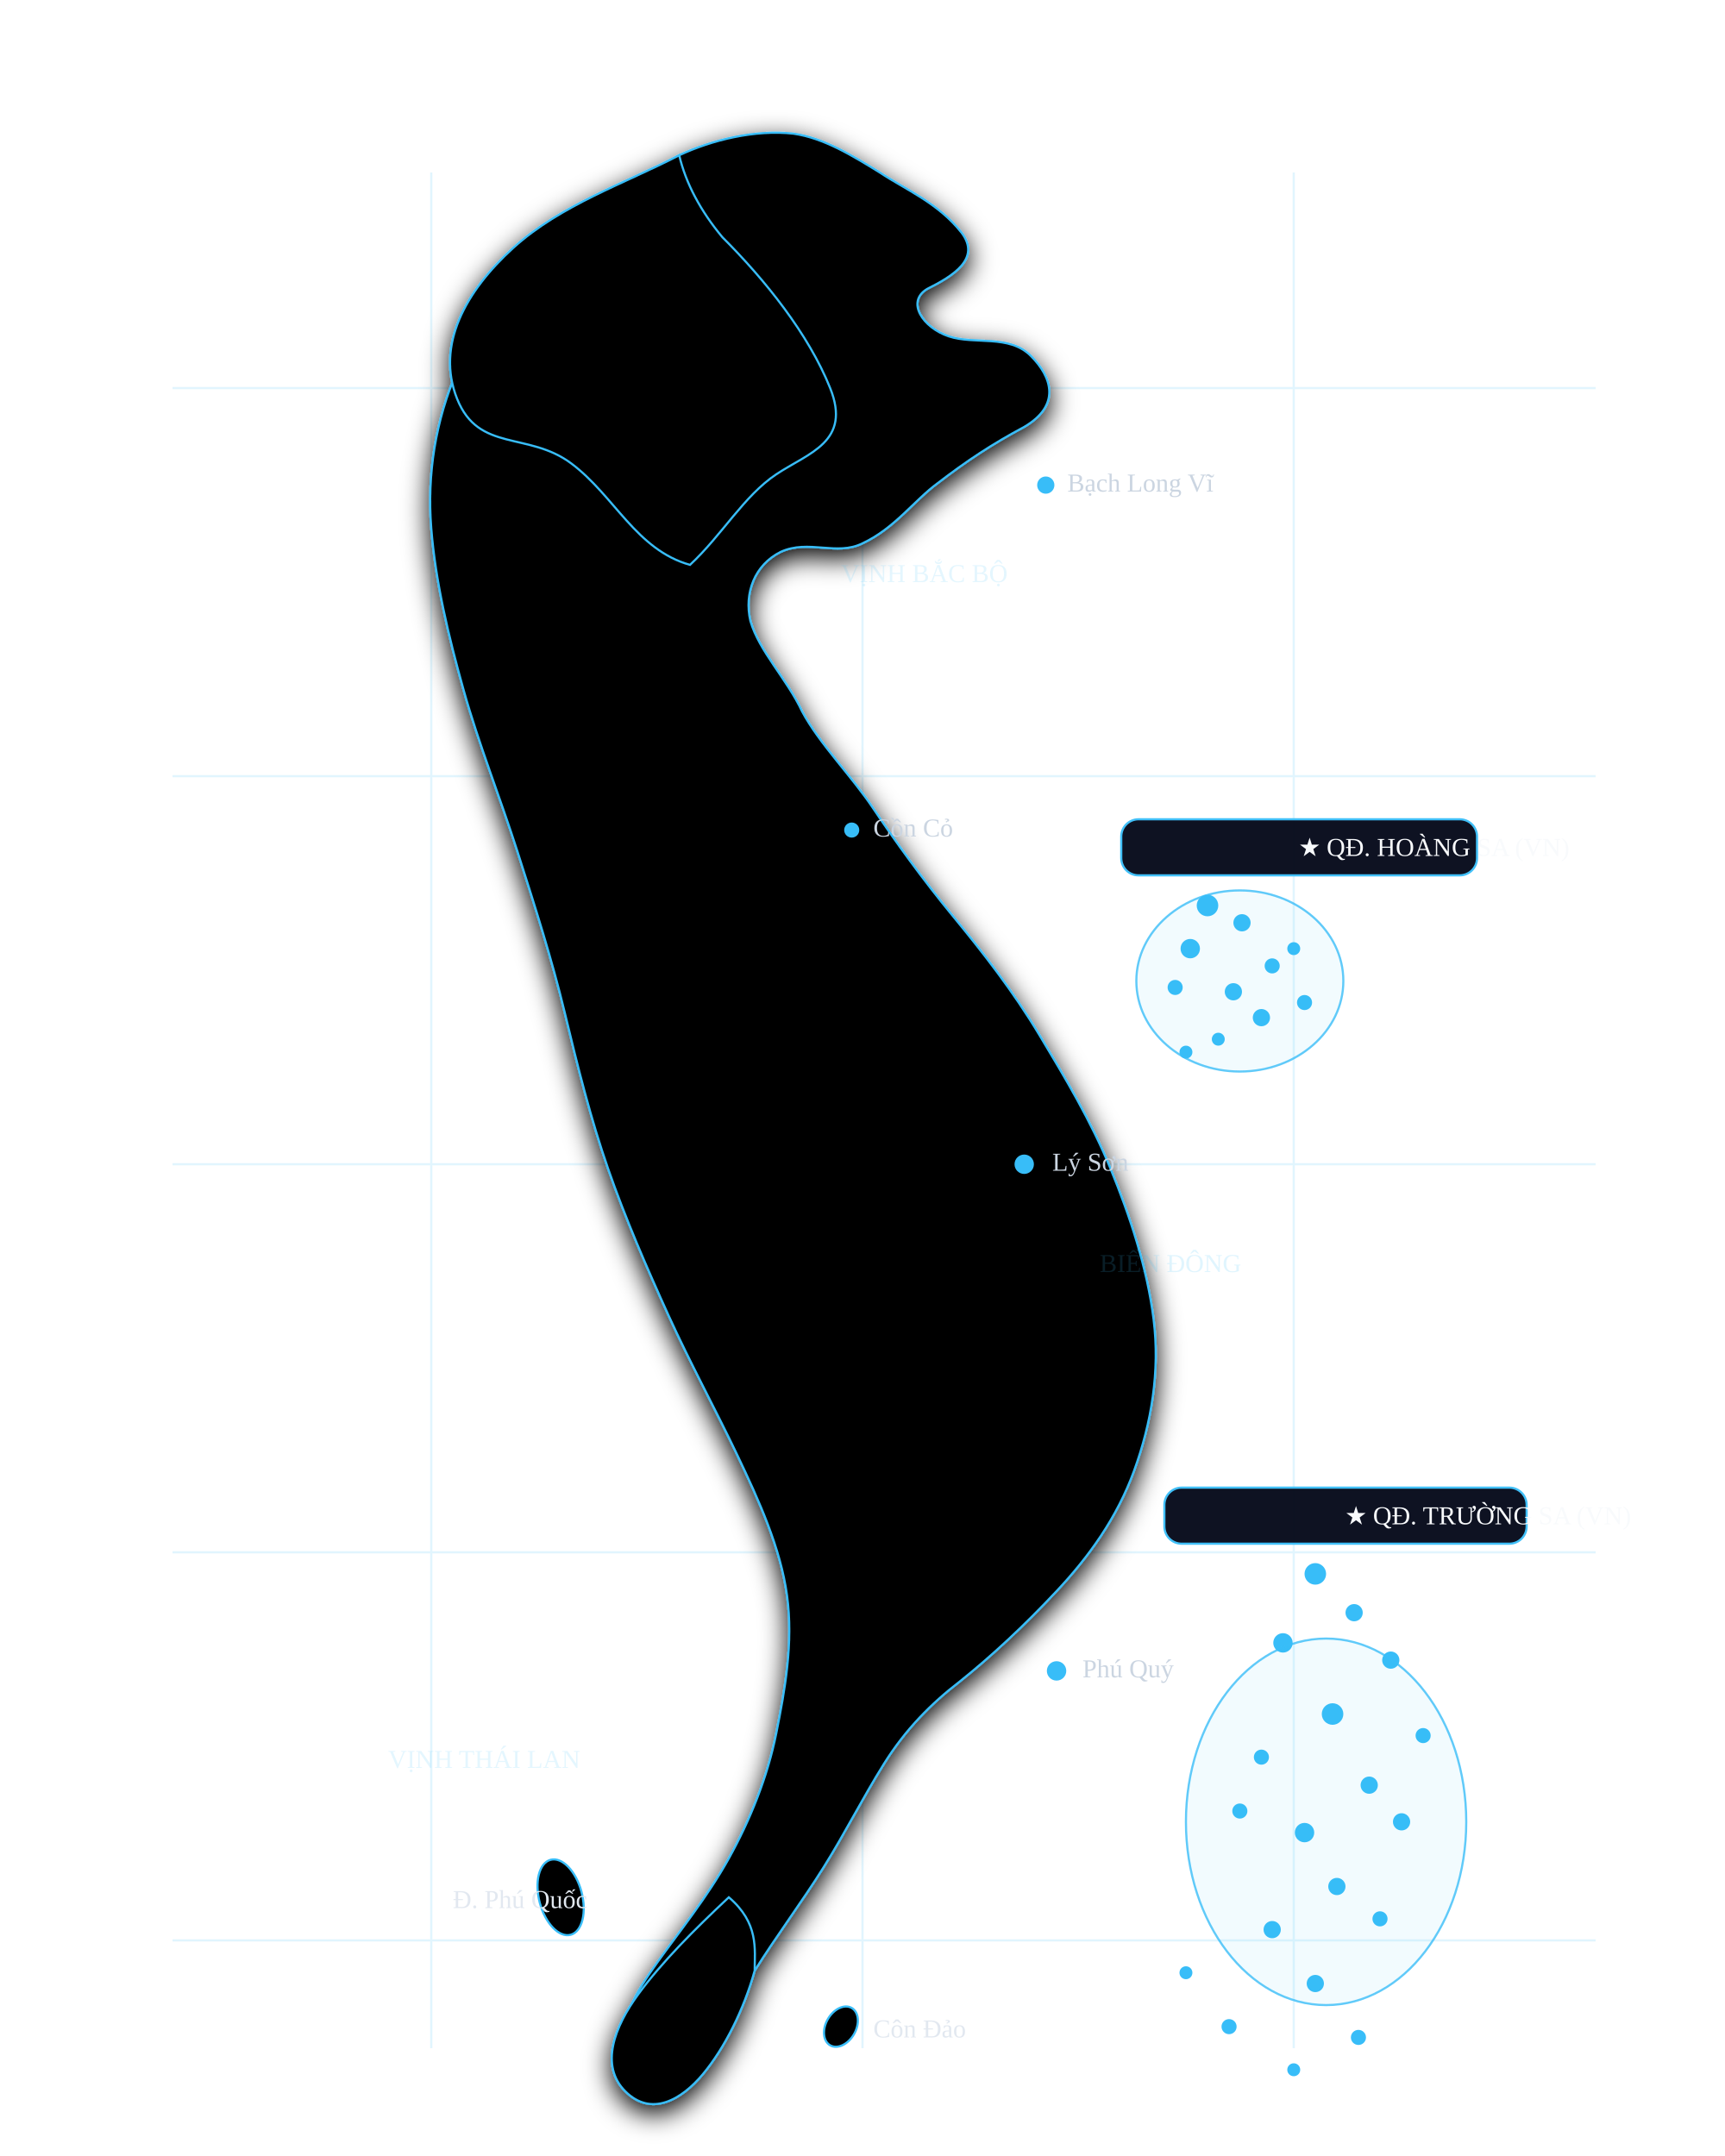
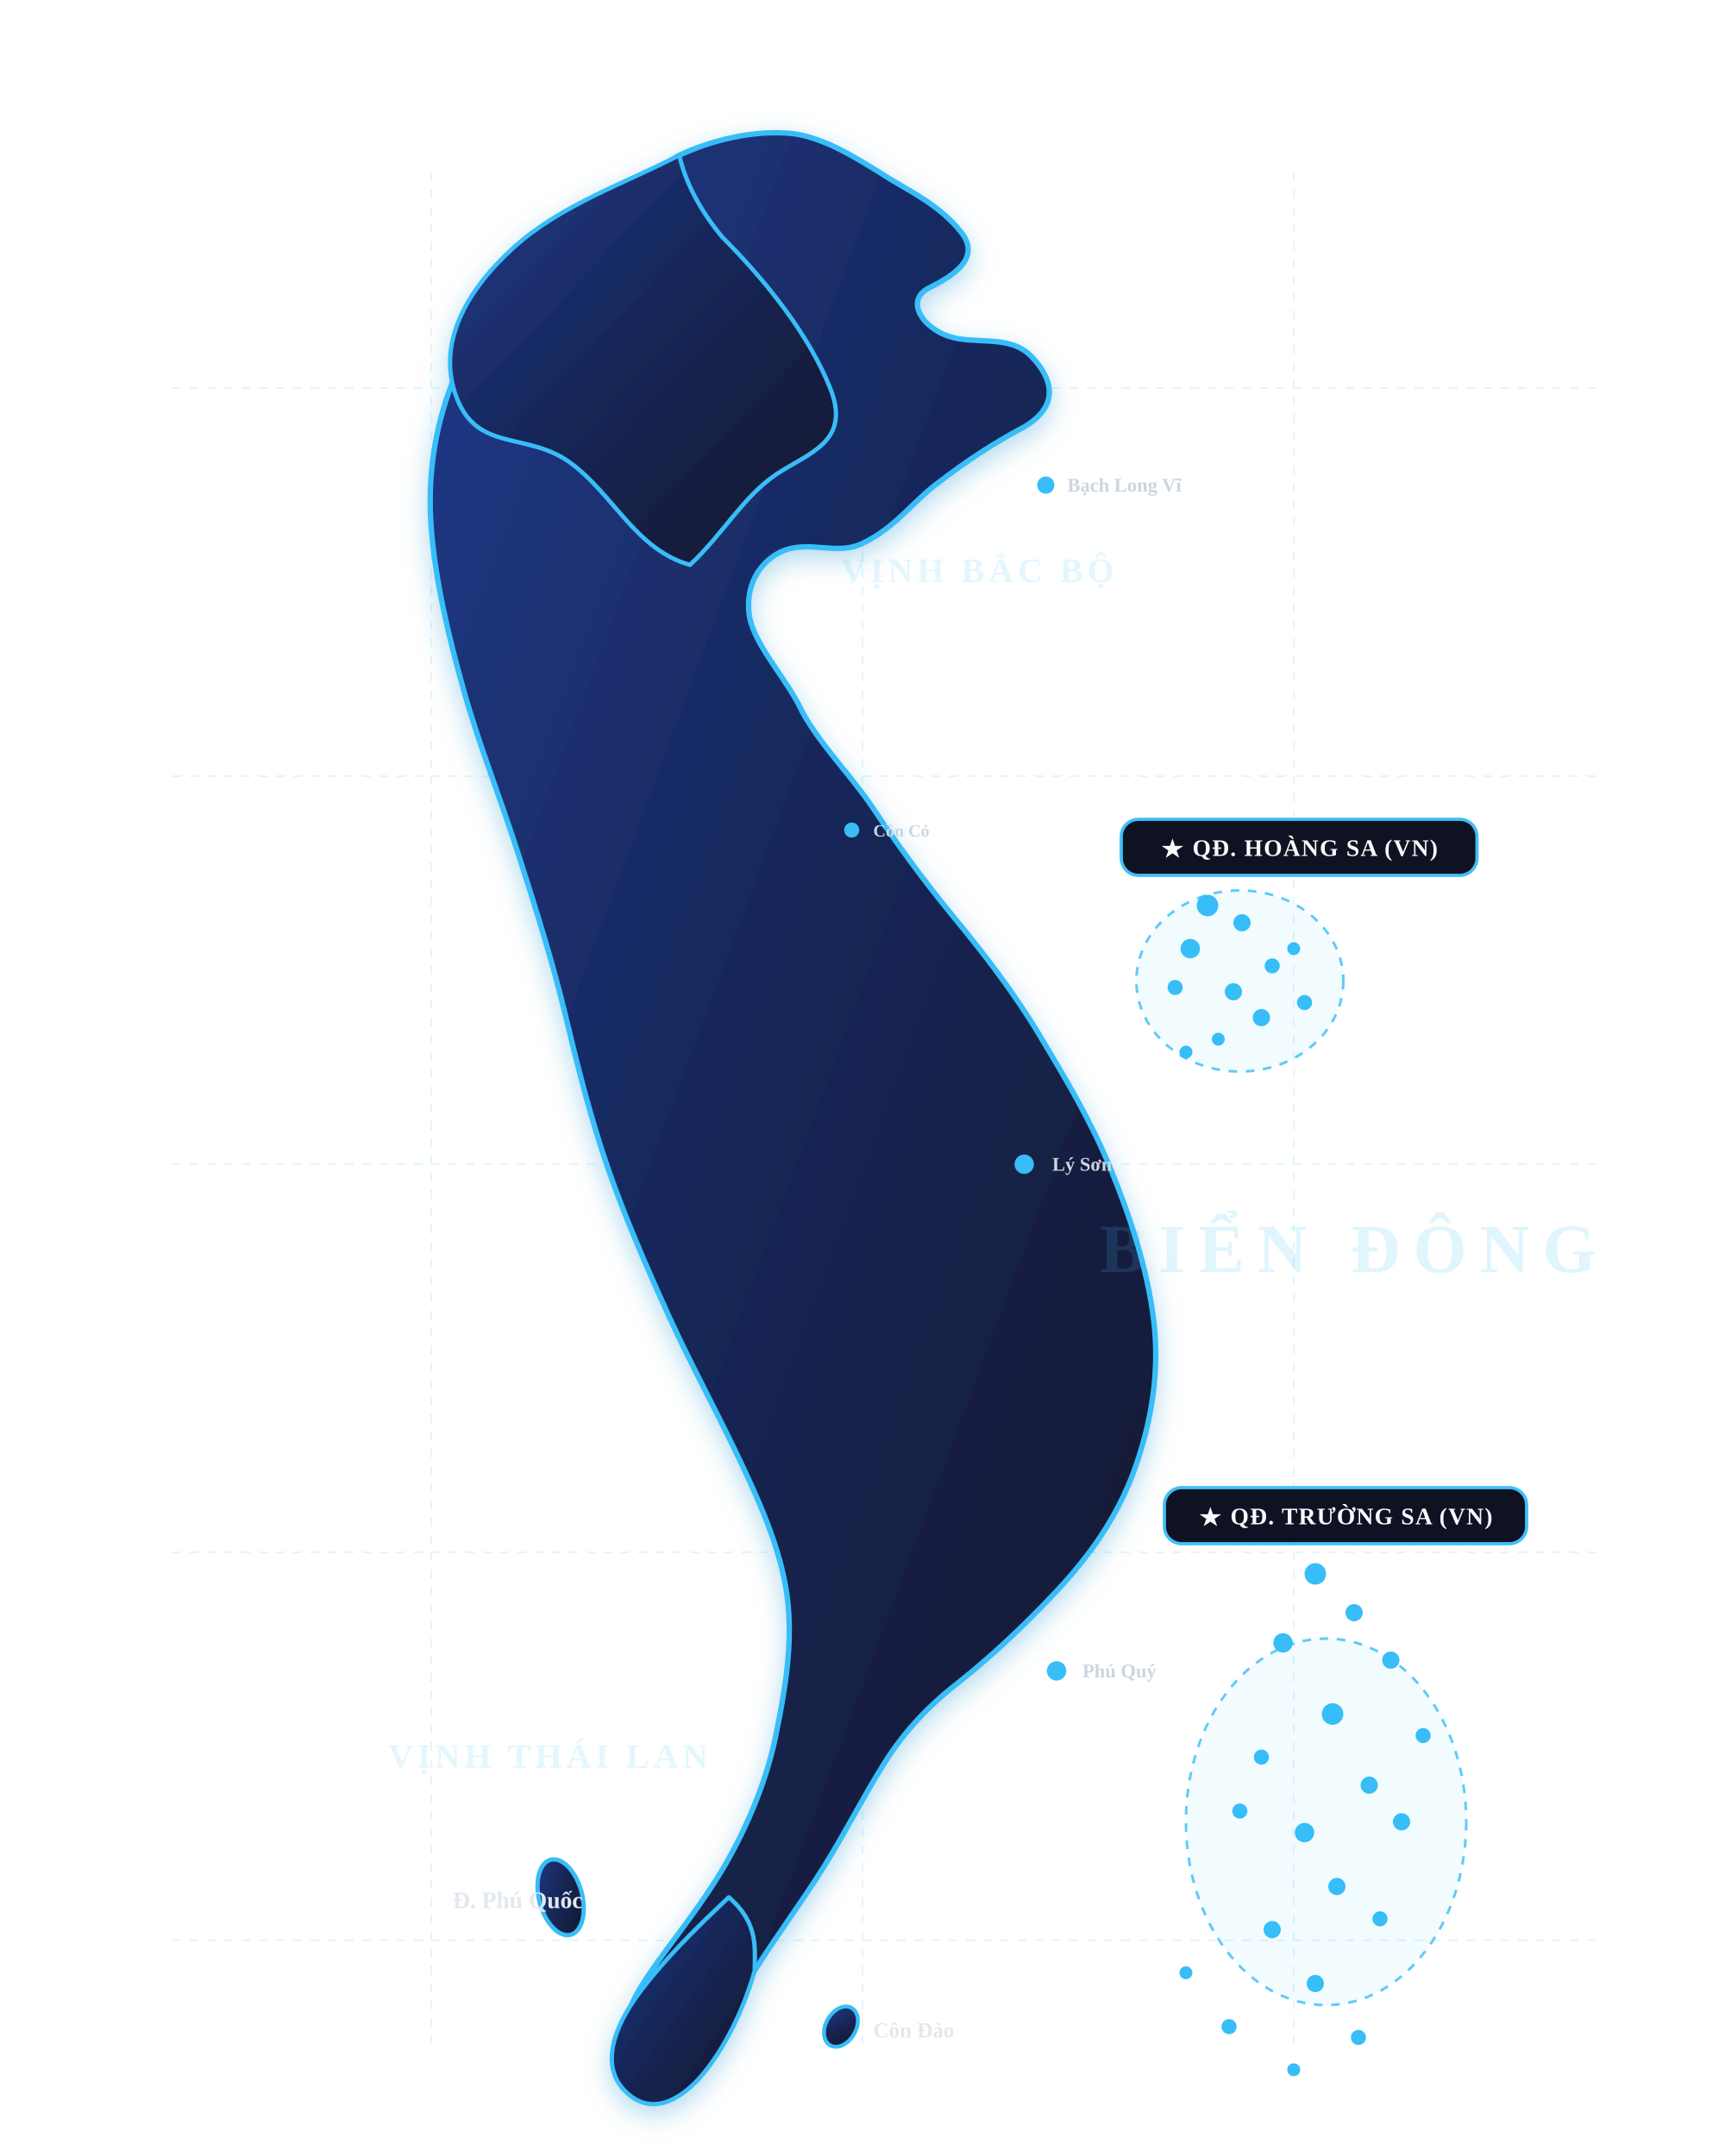
- <svg xmlns="http://www.w3.org/2000/svg" viewBox="0 0 800 1000" fill="none" className="vietnam-map-svg">
+ <svg xmlns="http://www.w3.org/2000/svg" viewBox="0 0 800 1000" fill="none" class="vietnam-map-svg">
  <defs>
    <linearGradient id="vnMapGradient" x1="0%" y1="0%" x2="100%" y2="100%">
-       <stop offset="0%" stopColor="#1E3A8A" />
-       <stop offset="50%" stopColor="#172554" />
-       <stop offset="100%" stopColor="#0F172A" />
+       <stop offset="0%" stop-color="#1E3A8A" />
+       <stop offset="50%" stop-color="#172554" />
+       <stop offset="100%" stop-color="#0F172A" />
    </linearGradient>
    <filter id="vnMapGlow" x="-10%" y="-10%" width="120%" height="120%">
-       <feDropShadow dx="0" dy="4" stdDeviation="6" floodColor="#0284C7" floodOpacity="0.3" />
+       <feDropShadow dx="0" dy="4" stdDeviation="6" flood-color="#0284C7" flood-opacity="0.3" />
    </filter>
  </defs>
-   <g opacity="0.15" stroke="#38BDF8" strokeWidth="0.8" strokeDasharray="4 4">
+   <g opacity="0.15" stroke="#38BDF8" stroke-width="0.8" stroke-dasharray="4 4">
    <line x1="80" y1="180" x2="740" y2="180" />
    <line x1="80" y1="360" x2="740" y2="360" />
    <line x1="80" y1="540" x2="740" y2="540" />
    <line x1="80" y1="720" x2="740" y2="720" />
    <line x1="80" y1="900" x2="740" y2="900" />
    <line x1="200" y1="80" x2="200" y2="950" />
    <line x1="400" y1="80" x2="400" y2="950" />
    <line x1="600" y1="80" x2="600" y2="950" />
  </g>
  <g filter="url(#vnMapGlow)">
-     <path id="vietnam-mainland" d="         M 315 72         C 330 65, 350 60, 368 62         C 382 64, 395 72, 408 80         C 420 88, 435 94, 446 108         C 455 120, 442 128, 430 134         C 420 140, 428 152, 440 156         C 452 160, 468 155, 478 165         C 488 175, 492 188, 475 198         C 460 206, 448 214, 435 224         C 424 232, 415 245, 400 252         C 388 258, 375 250, 362 256         C 350 262, 345 275, 348 288         C 352 302, 365 315, 372 330         C 380 345, 395 360, 405 375         C 415 390, 428 408, 442 425         C 456 442, 470 460, 482 480         C 494 500, 506 520, 515 542         C 524 564, 532 588, 535 612         C 538 636, 534 660, 526 682         C 518 704, 505 722, 490 738         C 475 754, 460 768, 445 780         C 432 790, 420 802, 410 818         C 400 834, 392 850, 382 866         C 372 882, 360 898, 350 914         C 340 930, 330 946, 320 958         C 310 970, 298 962, 292 950         C 286 938, 295 924, 305 910         C 315 896, 328 880, 338 862         C 348 844, 356 824, 360 804         C 364 784, 368 762, 365 740         C 362 718, 352 696, 342 675         C 332 654, 320 632, 310 610         C 300 588, 290 565, 282 542         C 274 519, 268 495, 262 470         C 256 445, 248 420, 240 395         C 232 370, 222 345, 215 320         C 208 295, 202 270, 200 245         C 198 220, 202 195, 212 172         C 222 149, 240 130, 258 114         C 276 98, 298 82, 315 72 Z       " fill="url(#vnMapGradient)" stroke="#38BDF8" strokeWidth="2.5" strokeLinejoin="round" />
-     <path d="         M 315 72         C 290 85, 260 95, 238 115         C 216 135, 202 160, 212 185         C 222 210, 245 200, 265 215         C 285 230, 295 255, 320 262         C 335 248, 345 230, 360 220         C 375 210, 395 205, 385 180         C 375 155, 355 130, 335 110         C 325 98, 318 85, 315 72 Z       " fill="url(#vnMapGradient)" stroke="#38BDF8" strokeWidth="2" strokeLinejoin="round" />
-     <path d="         M 350 914         C 345 932, 336 950, 326 962         C 316 974, 302 982, 290 970         C 278 958, 285 940, 296 925         C 307 910, 322 895, 338 880         C 352 892, 350 904, 350 914 Z       " fill="url(#vnMapGradient)" stroke="#38BDF8" strokeWidth="2" strokeLinejoin="round" />
+     <path id="vietnam-mainland" d="         M 315 72         C 330 65, 350 60, 368 62         C 382 64, 395 72, 408 80         C 420 88, 435 94, 446 108         C 455 120, 442 128, 430 134         C 420 140, 428 152, 440 156         C 452 160, 468 155, 478 165         C 488 175, 492 188, 475 198         C 460 206, 448 214, 435 224         C 424 232, 415 245, 400 252         C 388 258, 375 250, 362 256         C 350 262, 345 275, 348 288         C 352 302, 365 315, 372 330         C 380 345, 395 360, 405 375         C 415 390, 428 408, 442 425         C 456 442, 470 460, 482 480         C 494 500, 506 520, 515 542         C 524 564, 532 588, 535 612         C 538 636, 534 660, 526 682         C 518 704, 505 722, 490 738         C 475 754, 460 768, 445 780         C 432 790, 420 802, 410 818         C 400 834, 392 850, 382 866         C 372 882, 360 898, 350 914         C 340 930, 330 946, 320 958         C 310 970, 298 962, 292 950         C 286 938, 295 924, 305 910         C 315 896, 328 880, 338 862         C 348 844, 356 824, 360 804         C 364 784, 368 762, 365 740         C 362 718, 352 696, 342 675         C 332 654, 320 632, 310 610         C 300 588, 290 565, 282 542         C 274 519, 268 495, 262 470         C 256 445, 248 420, 240 395         C 232 370, 222 345, 215 320         C 208 295, 202 270, 200 245         C 198 220, 202 195, 212 172         C 222 149, 240 130, 258 114         C 276 98, 298 82, 315 72 Z       " fill="url(#vnMapGradient)" stroke="#38BDF8" stroke-width="2.5" stroke-linejoin="round" />
+     <path d="         M 315 72         C 290 85, 260 95, 238 115         C 216 135, 202 160, 212 185         C 222 210, 245 200, 265 215         C 285 230, 295 255, 320 262         C 335 248, 345 230, 360 220         C 375 210, 395 205, 385 180         C 375 155, 355 130, 335 110         C 325 98, 318 85, 315 72 Z       " fill="url(#vnMapGradient)" stroke="#38BDF8" stroke-width="2" stroke-linejoin="round" />
+     <path d="         M 350 914         C 345 932, 336 950, 326 962         C 316 974, 302 982, 290 970         C 278 958, 285 940, 296 925         C 307 910, 322 895, 338 880         C 352 892, 350 904, 350 914 Z       " fill="url(#vnMapGradient)" stroke="#38BDF8" stroke-width="2" stroke-linejoin="round" />
  </g>
-   <g id="hoang-sa-archipelago" className="island-group">
+   <g id="hoang-sa-archipelago" class="island-group">
    <circle cx="560" cy="420" r="5" fill="#38BDF8" />
    <circle cx="576" cy="428" r="4" fill="#38BDF8" />
    <circle cx="552" cy="440" r="4.5" fill="#38BDF8" />
    <circle cx="590" cy="448" r="3.5" fill="#38BDF8" />
    <circle cx="572" cy="460" r="4" fill="#38BDF8" />
    <circle cx="545" cy="458" r="3.5" fill="#38BDF8" />
    <circle cx="585" cy="472" r="4" fill="#38BDF8" />
    <circle cx="600" cy="440" r="3" fill="#38BDF8" />
    <circle cx="565" cy="482" r="3" fill="#38BDF8" />
    <circle cx="605" cy="465" r="3.5" fill="#38BDF8" />
    <circle cx="550" cy="488" r="3" fill="#38BDF8" />
-     <ellipse cx="575" cy="455" rx="48" ry="42" stroke="#38BDF8" strokeWidth="1.2" strokeDasharray="4 4" fill="rgba(56,189,248,0.08)" opacity="0.8" />
+     <ellipse cx="575" cy="455" rx="48" ry="42" stroke="#38BDF8" stroke-width="1.2" stroke-dasharray="4 4" fill="rgba(56,189,248,0.08)" opacity="0.8" />
    <g transform="translate(520, 380)">
-       <rect x="0" y="0" width="165" height="26" rx="8" fill="#020617" stroke="#38BDF8" strokeWidth="1.5" opacity="0.95" />
-       <text x="82.5" y="17" fill="#F8FAFC" fontSize="11" fontWeight="800" textAnchor="middle" letterSpacing="0.5">
+       <rect x="0" y="0" width="165" height="26" rx="8" fill="#020617" stroke="#38BDF8" stroke-width="1.5" opacity="0.95" />
+       <text x="82.5" y="17" fill="#F8FAFC" font-size="11" font-weight="800" text-anchor="middle" letter-spacing="0.5">
        ★ QĐ. HOÀNG SA (VN)
      </text>
    </g>
  </g>
-   <g id="truong-sa-archipelago" className="island-group">
+   <g id="truong-sa-archipelago" class="island-group">
    <circle cx="610" cy="730" r="5" fill="#38BDF8" />
    <circle cx="628" cy="748" r="4" fill="#38BDF8" />
    <circle cx="595" cy="762" r="4.5" fill="#38BDF8" />
    <circle cx="645" cy="770" r="4" fill="#38BDF8" />
    <circle cx="618" cy="795" r="5" fill="#38BDF8" />
    <circle cx="585" cy="815" r="3.5" fill="#38BDF8" />
    <circle cx="635" cy="828" r="4" fill="#38BDF8" />
    <circle cx="605" cy="850" r="4.5" fill="#38BDF8" />
    <circle cx="660" cy="805" r="3.5" fill="#38BDF8" />
    <circle cx="650" cy="845" r="4" fill="#38BDF8" />
    <circle cx="620" cy="875" r="4" fill="#38BDF8" />
    <circle cx="575" cy="840" r="3.5" fill="#38BDF8" />
    <circle cx="590" cy="895" r="4" fill="#38BDF8" />
    <circle cx="640" cy="890" r="3.5" fill="#38BDF8" />
    <circle cx="610" cy="920" r="4" fill="#38BDF8" />
    <circle cx="550" cy="915" r="3" fill="#38BDF8" />
    <circle cx="570" cy="940" r="3.5" fill="#38BDF8" />
    <circle cx="630" cy="945" r="3.5" fill="#38BDF8" />
    <circle cx="600" cy="960" r="3" fill="#38BDF8" />
-     <ellipse cx="615" cy="845" rx="65" ry="85" stroke="#38BDF8" strokeWidth="1.2" strokeDasharray="4 4" fill="rgba(56,189,248,0.08)" opacity="0.8" />
+     <ellipse cx="615" cy="845" rx="65" ry="85" stroke="#38BDF8" stroke-width="1.2" stroke-dasharray="4 4" fill="rgba(56,189,248,0.08)" opacity="0.8" />
    <g transform="translate(540, 690)">
-       <rect x="0" y="0" width="168" height="26" rx="8" fill="#020617" stroke="#38BDF8" strokeWidth="1.5" opacity="0.95" />
-       <text x="84" y="17" fill="#F8FAFC" fontSize="11" fontWeight="800" textAnchor="middle" letterSpacing="0.5">
+       <rect x="0" y="0" width="168" height="26" rx="8" fill="#020617" stroke="#38BDF8" stroke-width="1.5" opacity="0.95" />
+       <text x="84" y="17" fill="#F8FAFC" font-size="11" font-weight="800" text-anchor="middle" letter-spacing="0.5">
        ★ QĐ. TRƯỜNG SA (VN)
      </text>
    </g>
  </g>
  <g id="dao-phu-quoc">
-     <ellipse cx="260" cy="880" rx="10" ry="18" fill="url(#vnMapGradient)" stroke="#38BDF8" strokeWidth="2" transform="rotate(-15 260 880)" />
-     <text x="210" y="885" fill="#E2E8F0" fontSize="11" fontWeight="700">Đ. Phú Quốc</text>
+     <ellipse cx="260" cy="880" rx="10" ry="18" fill="url(#vnMapGradient)" stroke="#38BDF8" stroke-width="2" transform="rotate(-15 260 880)" />
+     <text x="210" y="885" fill="#E2E8F0" font-size="11" font-weight="700">Đ. Phú Quốc</text>
  </g>
  <g id="con-dao">
-     <ellipse cx="390" cy="940" rx="7" ry="10" fill="url(#vnMapGradient)" stroke="#38BDF8" strokeWidth="1.8" transform="rotate(30 390 940)" />
-     <text x="405" y="945" fill="#E2E8F0" fontSize="10" fontWeight="700">Côn Đảo</text>
+     <ellipse cx="390" cy="940" rx="7" ry="10" fill="url(#vnMapGradient)" stroke="#38BDF8" stroke-width="1.8" transform="rotate(30 390 940)" />
+     <text x="405" y="945" fill="#E2E8F0" font-size="10" font-weight="700">Côn Đảo</text>
  </g>
  <g id="dao-phu-quy">
    <circle cx="490" cy="775" r="4.5" fill="#38BDF8" />
-     <text x="502" y="778" fill="#CBD5E1" fontSize="9" fontWeight="600">Phú Quý</text>
+     <text x="502" y="778" fill="#CBD5E1" font-size="9" font-weight="600">Phú Quý</text>
  </g>
  <g id="dao-ly-son">
    <circle cx="475" cy="540" r="4.5" fill="#38BDF8" />
-     <text x="488" y="543" fill="#CBD5E1" fontSize="9" fontWeight="600">Lý Sơn</text>
+     <text x="488" y="543" fill="#CBD5E1" font-size="9" font-weight="600">Lý Sơn</text>
  </g>
  <g id="dao-con-co">
    <circle cx="395" cy="385" r="3.5" fill="#38BDF8" />
-     <text x="405" y="388" fill="#CBD5E1" fontSize="8" fontWeight="600">Cồn Cỏ</text>
+     <text x="405" y="388" fill="#CBD5E1" font-size="8" font-weight="600">Cồn Cỏ</text>
  </g>
  <g id="bach-long-vi">
    <circle cx="485" cy="225" r="4" fill="#38BDF8" />
-     <text x="495" y="228" fill="#CBD5E1" fontSize="9" fontWeight="600">Bạch Long Vĩ</text>
+     <text x="495" y="228" fill="#CBD5E1" font-size="9" font-weight="600">Bạch Long Vĩ</text>
  </g>
-   <text x="510" y="590" fill="#38BDF8" opacity="0.16" fontSize="32" fontWeight="900" letterSpacing="6">
+   <text x="510" y="590" fill="#38BDF8" opacity="0.16" font-size="32" font-weight="900" letter-spacing="6">
    BIỂN ĐÔNG
  </text>
-   <text x="390" y="270" fill="#38BDF8" opacity="0.14" fontSize="16" fontWeight="800" letterSpacing="2">
+   <text x="390" y="270" fill="#38BDF8" opacity="0.14" font-size="16" font-weight="800" letter-spacing="2">
    VỊNH BẮC BỘ
  </text>
-   <text x="180" y="820" fill="#38BDF8" opacity="0.14" fontSize="16" fontWeight="800" letterSpacing="2">
+   <text x="180" y="820" fill="#38BDF8" opacity="0.14" font-size="16" font-weight="800" letter-spacing="2">
    VỊNH THÁI LAN
  </text>
</svg>
